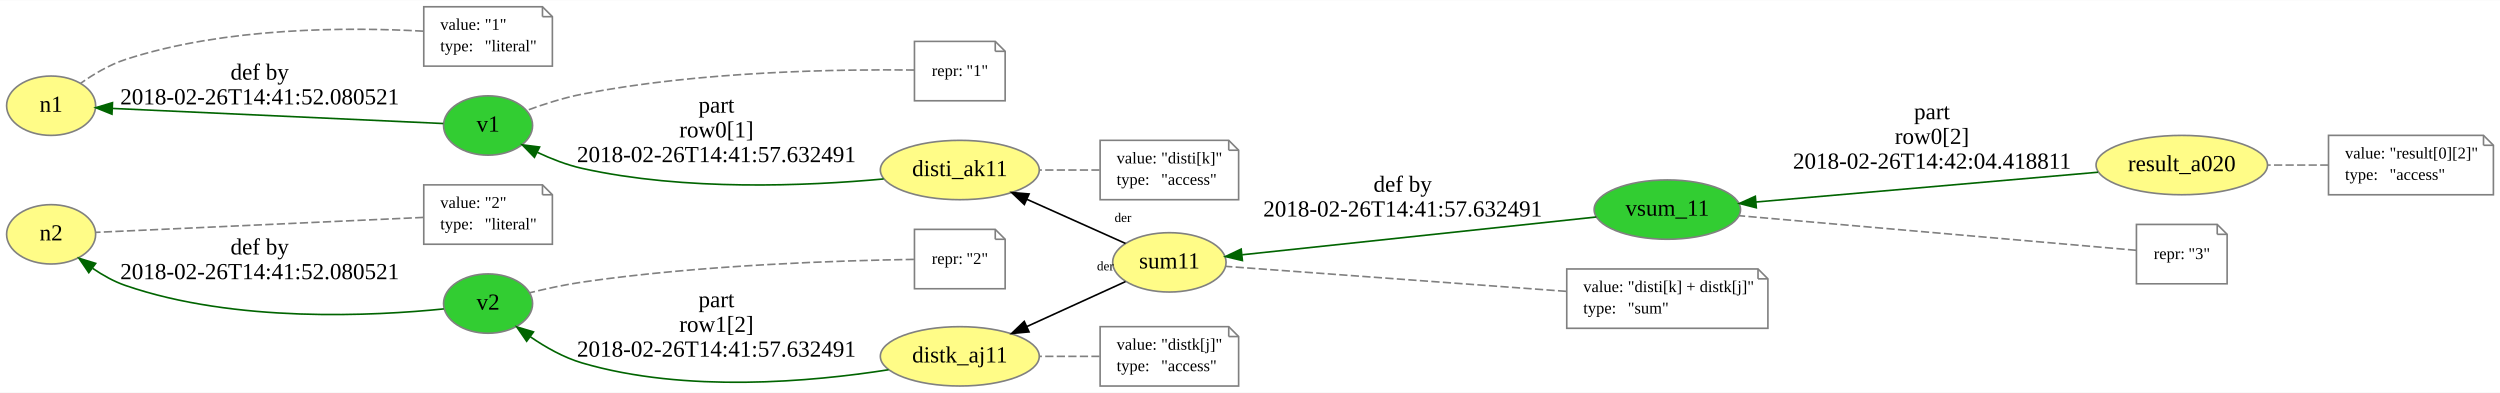
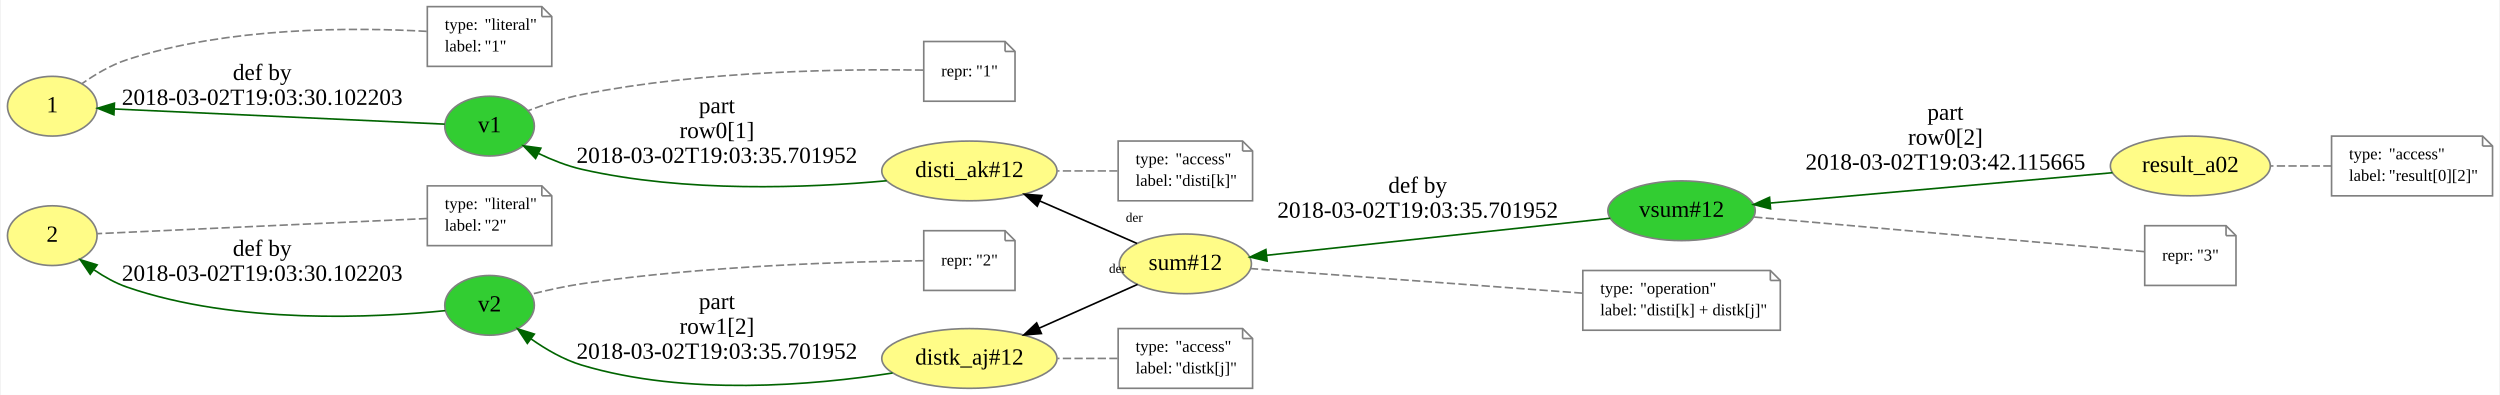
- <svg xmlns="http://www.w3.org/2000/svg" xmlns:xlink="http://www.w3.org/1999/xlink" width="1152pt" height="181pt" viewBox="0.00 0.00 1152.00 180.83">
-   <g id="graph0" class="graph" transform="scale(0.759803 0.759803) rotate(0) translate(4 234)">
-     <polygon fill="white" stroke="none" points="-4,4 -4,-234 1512.18,-234 1512.18,4 -4,4" />
+ <svg xmlns="http://www.w3.org/2000/svg" xmlns:xlink="http://www.w3.org/1999/xlink" width="1152pt" height="182pt" viewBox="0.00 0.00 1152.00 182.12">
+   <g id="graph0" class="graph" transform="scale(0.765203 0.765203) rotate(0) translate(4 234)">
+     <polygon fill="white" stroke="none" points="-4,4 -4,-234 1501.48,-234 1501.48,4 -4,4" />
    <g id="node1" class="node">
      <g id="a_node1">
-         <a xlink:href="http://example.org/sum11" xlink:title="sum11">
-           <ellipse fill="#fffc87" stroke="#808080" cx="705.191" cy="-75" rx="34.394" ry="18" />
-           <text text-anchor="middle" x="705.191" y="-71.3" font-family="Times New Roman,serif" font-size="14.00">sum11</text>
+         <a xlink:href="http://example.org/sum#12" xlink:title="sum#12">
+           <ellipse fill="#fffc87" stroke="#808080" cx="709.791" cy="-75" rx="39.794" ry="18" />
+           <text text-anchor="middle" x="709.791" y="-71.3" font-family="Times New Roman,serif" font-size="14.00">sum#12</text>
        </a>
      </g>
    </g>
    <g id="node2" class="node">
      <g id="a_node2">
-         <a xlink:href="http://example.org/disti_ak11" xlink:title="disti_ak11">
-           <ellipse fill="#fffc87" stroke="#808080" cx="578.096" cy="-131" rx="48.192" ry="18" />
-           <text text-anchor="middle" x="578.096" y="-127.3" font-family="Times New Roman,serif" font-size="14.00">disti_ak11</text>
+         <a xlink:href="http://example.org/disti_ak#12" xlink:title="disti_ak#12">
+           <ellipse fill="#fffc87" stroke="#808080" cx="579.645" cy="-131" rx="52.791" ry="18" />
+           <text text-anchor="middle" x="579.645" y="-127.3" font-family="Times New Roman,serif" font-size="14.00">disti_ak#12</text>
        </a>
      </g>
    </g>
    <g id="edge1" class="edge">
-       <path fill="none" stroke="black" d="M678.575,-86.468C661.374,-94.167 638.369,-104.466 618.815,-113.22" />
-       <polygon fill="black" stroke="black" points="617.23,-110.094 609.533,-117.375 620.09,-116.483 617.23,-110.094" />
-       <text text-anchor="middle" x="677.037" y="-99.489" font-family="Times New Roman,serif" font-size="8.00">der</text>
-     </g>
-     <g id="node15" class="node">
-       <g id="a_node15">
-         <a xlink:href="http://example.org/distk_aj11" xlink:title="distk_aj11">
-           <ellipse fill="#fffc87" stroke="#808080" cx="578.096" cy="-18" rx="48.192" ry="18" />
-           <text text-anchor="middle" x="578.096" y="-14.3" font-family="Times New Roman,serif" font-size="14.00">distk_aj11</text>
-         </a>
-       </g>
-     </g>
-     <g id="edge14" class="edge">
-       <path fill="none" stroke="black" d="M678.575,-63.328C661.374,-55.49 638.369,-45.008 618.815,-36.098" />
-       <polygon fill="black" stroke="black" points="620.084,-32.83 609.533,-31.869 617.181,-39.2 620.084,-32.83" />
-       <text text-anchor="middle" x="666.363" y="-70.139" font-family="Times New Roman,serif" font-size="8.00">der</text>
+       <path fill="none" stroke="black" d="M680.669,-87.289C663.525,-94.781 641.305,-104.491 622.164,-112.856" />
+       <polygon fill="black" stroke="black" points="620.526,-109.752 612.765,-116.964 623.33,-116.166 620.526,-109.752" />
+       <text text-anchor="middle" x="678.998" y="-100.296" font-family="Times New Roman,serif" font-size="8.00">der</text>
+     </g>
+     <g id="node14" class="node">
+       <g id="a_node14">
+         <a xlink:href="http://example.org/distk_aj#12" xlink:title="distk_aj#12">
+           <ellipse fill="#fffc87" stroke="#808080" cx="579.645" cy="-18" rx="52.791" ry="18" />
+           <text text-anchor="middle" x="579.645" y="-14.3" font-family="Times New Roman,serif" font-size="14.00">distk_aj#12</text>
+         </a>
+       </g>
+     </g>
+     <g id="edge12" class="edge">
+       <path fill="none" stroke="black" d="M680.985,-62.632C663.652,-54.922 641.039,-44.864 621.669,-36.248" />
+       <polygon fill="black" stroke="black" points="623.017,-33.017 612.458,-32.151 620.172,-39.413 623.017,-33.017" />
+       <text text-anchor="middle" x="668.853" y="-69.553" font-family="Times New Roman,serif" font-size="8.00">der</text>
+     </g>
+     <g id="node8" class="node">
+       <g id="a_node8">
+         <a xlink:href="http://example.org/v1" xlink:title="v1">
+           <ellipse fill="#32cd32" stroke="#808080" cx="290.5" cy="-158" rx="27" ry="18" />
+           <text text-anchor="middle" x="290.5" y="-154.3" font-family="Times New Roman,serif" font-size="14.00">v1</text>
+         </a>
+       </g>
+     </g>
+     <g id="edge5" class="edge">
+       <path fill="none" stroke="darkgreen" d="M529.819,-125.076C482.25,-120.732 408.212,-117.78 346,-132 337.185,-134.015 328.124,-137.623 319.983,-141.523" />
+       <polygon fill="darkgreen" stroke="darkgreen" points="318.229,-138.488 310.918,-146.156 321.415,-144.721 318.229,-138.488" />
+       <text text-anchor="middle" x="427.5" y="-165.8" font-family="Times New Roman,serif" font-size="14.00">part</text>
+       <text text-anchor="middle" x="427.5" y="-150.8" font-family="Times New Roman,serif" font-size="14.00">row0[1]</text>
+       <text text-anchor="middle" x="427.5" y="-135.8" font-family="Times New Roman,serif" font-size="14.00">2018-03-02T19:03:35.701952</text>
+     </g>
+     <g id="node3" class="node">
+       <g id="a_node3">
+         <a xlink:href="http://example.org/result_a02" xlink:title="result_a02">
+           <ellipse fill="#fffc87" stroke="#808080" cx="1315.39" cy="-134" rx="48.192" ry="18" />
+           <text text-anchor="middle" x="1315.39" y="-130.3" font-family="Times New Roman,serif" font-size="14.00">result_a02</text>
+         </a>
+       </g>
+     </g>
+     <g id="node12" class="node">
+       <g id="a_node12">
+         <a xlink:href="http://example.org/vsum#12" xlink:title="vsum#12">
+           <ellipse fill="#32cd32" stroke="#808080" cx="1008.79" cy="-107" rx="44.393" ry="18" />
+           <text text-anchor="middle" x="1008.79" y="-103.3" font-family="Times New Roman,serif" font-size="14.00">vsum#12</text>
+         </a>
+       </g>
+     </g>
+     <g id="edge9" class="edge">
+       <path fill="none" stroke="darkgreen" d="M1268.46,-129.929C1213.11,-125.023 1120.34,-116.799 1062.24,-111.649" />
+       <polygon fill="darkgreen" stroke="darkgreen" points="1062.43,-108.152 1052.16,-110.756 1061.81,-115.125 1062.43,-108.152" />
+       <text text-anchor="middle" x="1167.79" y="-161.8" font-family="Times New Roman,serif" font-size="14.00">part</text>
+       <text text-anchor="middle" x="1167.79" y="-146.8" font-family="Times New Roman,serif" font-size="14.00">row0[2]</text>
+       <text text-anchor="middle" x="1167.79" y="-131.8" font-family="Times New Roman,serif" font-size="14.00">2018-03-02T19:03:42.115665</text>
+     </g>
+     <g id="node4" class="node">
+       <polygon fill="none" stroke="gray" points="1491.48,-152 1400.48,-152 1400.48,-116 1497.48,-116 1497.48,-146 1491.48,-152" />
+       <polyline fill="none" stroke="gray" points="1491.48,-152 1491.48,-146 " />
+       <polyline fill="none" stroke="gray" points="1497.48,-146 1491.48,-146 " />
+       <text text-anchor="start" x="1410.98" y="-138" font-family="Times New Roman,serif" font-size="10.00">type:</text>
+       <text text-anchor="start" x="1434.98" y="-138" font-family="Times New Roman,serif" font-size="10.00">"access"</text>
+       <text text-anchor="start" x="1410.98" y="-125" font-family="Times New Roman,serif" font-size="10.00">label:</text>
+       <text text-anchor="start" x="1434.98" y="-125" font-family="Times New Roman,serif" font-size="10.00">"result[0][2]"</text>
+     </g>
+     <g id="edge2" class="edge">
+       <path fill="none" stroke="gray" stroke-dasharray="5,2" d="M1400.47,-134C1388.55,-134 1375.75,-134 1363.83,-134" />
+     </g>
+     <g id="node5" class="node">
+       <polygon fill="none" stroke="gray" points="744.291,-149 669.291,-149 669.291,-113 750.291,-113 750.291,-143 744.291,-149" />
+       <polyline fill="none" stroke="gray" points="744.291,-149 744.291,-143 " />
+       <polyline fill="none" stroke="gray" points="750.291,-143 744.291,-143 " />
+       <text text-anchor="start" x="679.791" y="-135" font-family="Times New Roman,serif" font-size="10.00">type:</text>
+       <text text-anchor="start" x="703.791" y="-135" font-family="Times New Roman,serif" font-size="10.00">"access"</text>
+       <text text-anchor="start" x="679.791" y="-122" font-family="Times New Roman,serif" font-size="10.00">label:</text>
+       <text text-anchor="start" x="703.791" y="-122" font-family="Times New Roman,serif" font-size="10.00">"disti[k]"</text>
+     </g>
+     <g id="edge3" class="edge">
+       <path fill="none" stroke="gray" stroke-dasharray="5,2" d="M668.947,-131C657.486,-131 644.811,-131 632.727,-131" />
+     </g>
+     <g id="node6" class="node">
+       <g id="a_node6">
+         <a xlink:href="http://example.org/v2" xlink:title="v2">
+           <ellipse fill="#32cd32" stroke="#808080" cx="290.5" cy="-50" rx="27" ry="18" />
+           <text text-anchor="middle" x="290.5" y="-46.3" font-family="Times New Roman,serif" font-size="14.00">v2</text>
+         </a>
+       </g>
+     </g>
+     <g id="node7" class="node">
+       <g id="a_node7">
+         <a xlink:href="http://example.org/2" xlink:title="2">
+           <ellipse fill="#fffc87" stroke="#808080" cx="27" cy="-92" rx="27" ry="18" />
+           <text text-anchor="middle" x="27" y="-88.3" font-family="Times New Roman,serif" font-size="14.00">2</text>
+         </a>
+       </g>
+     </g>
+     <g id="edge4" class="edge">
+       <path fill="none" stroke="darkgreen" d="M263.848,-46.806C222.263,-42.604 138.123,-38.192 72,-61 65.115,-63.375 58.344,-67.177 52.256,-71.317" />
+       <polygon fill="darkgreen" stroke="darkgreen" points="49.854,-68.74 43.891,-77.498 54.014,-74.37 49.854,-68.74" />
+       <text text-anchor="middle" x="153.5" y="-79.8" font-family="Times New Roman,serif" font-size="14.00">def by</text>
+       <text text-anchor="middle" x="153.5" y="-64.8" font-family="Times New Roman,serif" font-size="14.00">2018-03-02T19:03:30.102203</text>
    </g>
    <g id="node9" class="node">
      <g id="a_node9">
-         <a xlink:href="http://example.org/v1" xlink:title="v1">
-           <ellipse fill="#32cd32" stroke="#808080" cx="292" cy="-158" rx="27" ry="18" />
-           <text text-anchor="middle" x="292" y="-154.3" font-family="Times New Roman,serif" font-size="14.00">v1</text>
-         </a>
-       </g>
-     </g>
-     <g id="edge12" class="edge">
-       <path fill="none" stroke="darkgreen" d="M531.883,-125.575C485.401,-121.3 411.226,-118.116 349,-132 339.803,-134.052 330.318,-137.761 321.828,-141.747" />
-       <polygon fill="darkgreen" stroke="darkgreen" points="320.115,-138.69 312.734,-146.291 323.244,-144.952 320.115,-138.69" />
-       <text text-anchor="middle" x="430.5" y="-165.8" font-family="Times New Roman,serif" font-size="14.00">part</text>
-       <text text-anchor="middle" x="430.5" y="-150.8" font-family="Times New Roman,serif" font-size="14.00">row0[1]</text>
-       <text text-anchor="middle" x="430.5" y="-135.8" font-family="Times New Roman,serif" font-size="14.00">2018-02-26T14:41:57.632491</text>
-     </g>
-     <g id="node3" class="node">
-       <g id="a_node3">
-         <a xlink:href="http://example.org/n1" xlink:title="n1">
+         <a xlink:href="http://example.org/1" xlink:title="1">
          <ellipse fill="#fffc87" stroke="#808080" cx="27" cy="-170" rx="27" ry="18" />
-           <text text-anchor="middle" x="27" y="-166.3" font-family="Times New Roman,serif" font-size="14.00">n1</text>
-         </a>
-       </g>
-     </g>
-     <g id="node4" class="node">
-       <polygon fill="none" stroke="gray" points="325,-230 253,-230 253,-194 331,-194 331,-224 325,-230" />
-       <polyline fill="none" stroke="gray" points="325,-230 325,-224 " />
-       <polyline fill="none" stroke="gray" points="331,-224 325,-224 " />
-       <text text-anchor="start" x="263" y="-216" font-family="Times New Roman,serif" font-size="10.00">value:</text>
-       <text text-anchor="start" x="290" y="-216" font-family="Times New Roman,serif" font-size="10.00">"1"</text>
-       <text text-anchor="start" x="263" y="-203" font-family="Times New Roman,serif" font-size="10.00">type:</text>
-       <text text-anchor="start" x="290" y="-203" font-family="Times New Roman,serif" font-size="10.00">"literal"</text>
-     </g>
-     <g id="edge2" class="edge">
-       <path fill="none" stroke="gray" stroke-dasharray="5,2" d="M252.728,-215.21C208.15,-217.674 132.85,-217.847 72,-198 62.359,-194.855 52.732,-189.103 44.952,-183.626" />
-     </g>
-     <g id="node5" class="node">
-       <g id="a_node5">
-         <a xlink:href="http://example.org/result_a020" xlink:title="result_a020">
-           <ellipse fill="#fffc87" stroke="#808080" cx="1319.19" cy="-134" rx="51.991" ry="18" />
-           <text text-anchor="middle" x="1319.19" y="-130.3" font-family="Times New Roman,serif" font-size="14.00">result_a020</text>
-         </a>
-       </g>
-     </g>
-     <g id="node6" class="node">
-       <g id="a_node6">
-         <a xlink:href="http://example.org/vsum_11" xlink:title="vsum_11">
-           <ellipse fill="#32cd32" stroke="#808080" cx="1007.19" cy="-107" rx="44.393" ry="18" />
-           <text text-anchor="middle" x="1007.19" y="-103.3" font-family="Times New Roman,serif" font-size="14.00">vsum_11</text>
-         </a>
-       </g>
-     </g>
-     <g id="edge3" class="edge">
-       <path fill="none" stroke="darkgreen" d="M1268.38,-129.662C1211.55,-124.712 1118.99,-116.65 1060.95,-111.595" />
-       <polygon fill="darkgreen" stroke="darkgreen" points="1061.15,-108.1 1050.89,-110.719 1060.55,-115.073 1061.15,-108.1" />
-       <text text-anchor="middle" x="1167.69" y="-161.8" font-family="Times New Roman,serif" font-size="14.00">part</text>
-       <text text-anchor="middle" x="1167.69" y="-146.8" font-family="Times New Roman,serif" font-size="14.00">row0[2]</text>
-       <text text-anchor="middle" x="1167.69" y="-131.8" font-family="Times New Roman,serif" font-size="14.00">2018-02-26T14:42:04.418811</text>
+           <text text-anchor="middle" x="27" y="-166.3" font-family="Times New Roman,serif" font-size="14.00">1</text>
+         </a>
+       </g>
+     </g>
+     <g id="edge6" class="edge">
+       <path fill="none" stroke="darkgreen" d="M263.47,-159.194C216.6,-161.345 117.917,-165.874 64.388,-168.33" />
+       <polygon fill="darkgreen" stroke="darkgreen" points="64.141,-164.838 54.312,-168.793 64.462,-171.83 64.141,-164.838" />
+       <text text-anchor="middle" x="153.5" y="-185.8" font-family="Times New Roman,serif" font-size="14.00">def by</text>
+       <text text-anchor="middle" x="153.5" y="-170.8" font-family="Times New Roman,serif" font-size="14.00">2018-03-02T19:03:30.102203</text>
+     </g>
+     <g id="node10" class="node">
+       <polygon fill="none" stroke="gray" points="322,-122 253,-122 253,-86 328,-86 328,-116 322,-122" />
+       <polyline fill="none" stroke="gray" points="322,-122 322,-116 " />
+       <polyline fill="none" stroke="gray" points="328,-116 322,-116 " />
+       <text text-anchor="start" x="263.5" y="-108" font-family="Times New Roman,serif" font-size="10.00">type:</text>
+       <text text-anchor="start" x="287.5" y="-108" font-family="Times New Roman,serif" font-size="10.00">"literal"</text>
+       <text text-anchor="start" x="263.5" y="-95" font-family="Times New Roman,serif" font-size="10.00">label:</text>
+       <text text-anchor="start" x="287.5" y="-95" font-family="Times New Roman,serif" font-size="10.00">"2"</text>
+     </g>
+     <g id="edge7" class="edge">
+       <path fill="none" stroke="gray" stroke-dasharray="5,2" d="M252.864,-102.319C199.31,-99.861 100.942,-95.347 54.111,-93.198" />
+     </g>
+     <g id="node11" class="node">
+       <polygon fill="none" stroke="gray" points="601.145,-95 552.145,-95 552.145,-59 607.145,-59 607.145,-89 601.145,-95" />
+       <polyline fill="none" stroke="gray" points="601.145,-95 601.145,-89 " />
+       <polyline fill="none" stroke="gray" points="607.145,-89 601.145,-89 " />
+       <text text-anchor="start" x="562.645" y="-74" font-family="Times New Roman,serif" font-size="10.00">repr:</text>
+       <text text-anchor="start" x="583.645" y="-74" font-family="Times New Roman,serif" font-size="10.00">"2"</text>
+     </g>
+     <g id="edge8" class="edge">
+       <path fill="none" stroke="gray" stroke-dasharray="5,2" d="M551.974,-76.899C508.568,-76.398 420.048,-73.974 346,-63 335.993,-61.517 325.122,-59.093 315.741,-56.738" />
+     </g>
+     <g id="edge11" class="edge">
+       <path fill="none" stroke="darkgreen" d="M965.868,-102.483C911.376,-96.612 816.418,-86.381 759.004,-80.195" />
+       <polygon fill="darkgreen" stroke="darkgreen" points="759.056,-76.68 748.738,-79.089 758.306,-83.64 759.056,-76.68" />
+       <text text-anchor="middle" x="849.791" y="-117.8" font-family="Times New Roman,serif" font-size="14.00">def by</text>
+       <text text-anchor="middle" x="849.791" y="-102.8" font-family="Times New Roman,serif" font-size="14.00">2018-03-02T19:03:35.701952</text>
+     </g>
+     <g id="node13" class="node">
+       <polygon fill="none" stroke="gray" points="1062.29,-71 949.291,-71 949.291,-35 1068.29,-35 1068.29,-65 1062.29,-71" />
+       <polyline fill="none" stroke="gray" points="1062.29,-71 1062.29,-65 " />
+       <polyline fill="none" stroke="gray" points="1068.29,-65 1062.29,-65 " />
+       <text text-anchor="start" x="959.791" y="-57" font-family="Times New Roman,serif" font-size="10.00">type:</text>
+       <text text-anchor="start" x="983.791" y="-57" font-family="Times New Roman,serif" font-size="10.00">"operation"</text>
+       <text text-anchor="start" x="959.791" y="-44" font-family="Times New Roman,serif" font-size="10.00">label:</text>
+       <text text-anchor="start" x="983.791" y="-44" font-family="Times New Roman,serif" font-size="10.00">"disti[k] + distk[j]"</text>
+     </g>
+     <g id="edge10" class="edge">
+       <path fill="none" stroke="gray" stroke-dasharray="5,2" d="M949.113,-57.346C889.776,-61.742 799.79,-68.407 749.065,-72.165" />
+     </g>
+     <g id="edge14" class="edge">
+       <path fill="none" stroke="darkgreen" d="M533.371,-9.23C485.661,-1.814 408.867,4.889 346,-14 335.137,-17.264 324.442,-23.474 315.442,-29.829" />
+       <polygon fill="darkgreen" stroke="darkgreen" points="313.282,-27.074 307.383,-35.875 317.483,-32.674 313.282,-27.074" />
+       <text text-anchor="middle" x="427.5" y="-47.8" font-family="Times New Roman,serif" font-size="14.00">part</text>
+       <text text-anchor="middle" x="427.5" y="-32.8" font-family="Times New Roman,serif" font-size="14.00">row1[2]</text>
+       <text text-anchor="middle" x="427.5" y="-17.8" font-family="Times New Roman,serif" font-size="14.00">2018-03-02T19:03:35.701952</text>
+     </g>
+     <g id="node15" class="node">
+       <polygon fill="none" stroke="gray" points="744.291,-36 669.291,-36 669.291,-0 750.291,-0 750.291,-30 744.291,-36" />
+       <polyline fill="none" stroke="gray" points="744.291,-36 744.291,-30 " />
+       <polyline fill="none" stroke="gray" points="750.291,-30 744.291,-30 " />
+       <text text-anchor="start" x="679.791" y="-22" font-family="Times New Roman,serif" font-size="10.00">type:</text>
+       <text text-anchor="start" x="703.791" y="-22" font-family="Times New Roman,serif" font-size="10.00">"access"</text>
+       <text text-anchor="start" x="679.791" y="-9" font-family="Times New Roman,serif" font-size="10.00">label:</text>
+       <text text-anchor="start" x="703.791" y="-9" font-family="Times New Roman,serif" font-size="10.00">"distk[j]"</text>
+     </g>
+     <g id="edge13" class="edge">
+       <path fill="none" stroke="gray" stroke-dasharray="5,2" d="M668.947,-18C657.486,-18 644.811,-18 632.727,-18" />
+     </g>
+     <g id="node16" class="node">
+       <polygon fill="none" stroke="gray" points="322,-230 253,-230 253,-194 328,-194 328,-224 322,-230" />
+       <polyline fill="none" stroke="gray" points="322,-230 322,-224 " />
+       <polyline fill="none" stroke="gray" points="328,-224 322,-224 " />
+       <text text-anchor="start" x="263.5" y="-216" font-family="Times New Roman,serif" font-size="10.00">type:</text>
+       <text text-anchor="start" x="287.5" y="-216" font-family="Times New Roman,serif" font-size="10.00">"literal"</text>
+       <text text-anchor="start" x="263.5" y="-203" font-family="Times New Roman,serif" font-size="10.00">label:</text>
+       <text text-anchor="start" x="287.5" y="-203" font-family="Times New Roman,serif" font-size="10.00">"1"</text>
+     </g>
+     <g id="edge15" class="edge">
+       <path fill="none" stroke="gray" stroke-dasharray="5,2" d="M252.668,-215.101C208.552,-217.586 132.971,-217.901 72,-198 62.36,-194.853 52.733,-189.101 44.953,-183.624" />
+     </g>
+     <g id="node17" class="node">
+       <polygon fill="none" stroke="gray" points="601.145,-209 552.145,-209 552.145,-173 607.145,-173 607.145,-203 601.145,-209" />
+       <polyline fill="none" stroke="gray" points="601.145,-209 601.145,-203 " />
+       <polyline fill="none" stroke="gray" points="607.145,-203 601.145,-203 " />
+       <text text-anchor="start" x="562.645" y="-188" font-family="Times New Roman,serif" font-size="10.00">repr:</text>
+       <text text-anchor="start" x="583.645" y="-188" font-family="Times New Roman,serif" font-size="10.00">"1"</text>
    </g>
    <g id="edge16" class="edge">
-       <path fill="none" stroke="darkgreen" d="M964.162,-102.517C907.385,-96.461 806.705,-85.721 749.352,-79.604" />
-       <polygon fill="darkgreen" stroke="darkgreen" points="749.482,-76.098 739.167,-78.517 748.74,-83.058 749.482,-76.098" />
-       <text text-anchor="middle" x="846.691" y="-117.8" font-family="Times New Roman,serif" font-size="14.00">def by</text>
-       <text text-anchor="middle" x="846.691" y="-102.8" font-family="Times New Roman,serif" font-size="14.00">2018-02-26T14:41:57.632491</text>
-     </g>
-     <g id="node7" class="node">
-       <g id="a_node7">
-         <a xlink:href="http://example.org/v2" xlink:title="v2">
-           <ellipse fill="#32cd32" stroke="#808080" cx="292" cy="-50" rx="27" ry="18" />
-           <text text-anchor="middle" x="292" y="-46.3" font-family="Times New Roman,serif" font-size="14.00">v2</text>
-         </a>
-       </g>
-     </g>
-     <g id="node10" class="node">
-       <g id="a_node10">
-         <a xlink:href="http://example.org/n2" xlink:title="n2">
-           <ellipse fill="#fffc87" stroke="#808080" cx="27" cy="-92" rx="27" ry="18" />
-           <text text-anchor="middle" x="27" y="-88.3" font-family="Times New Roman,serif" font-size="14.00">n2</text>
-         </a>
-       </g>
-     </g>
-     <g id="edge10" class="edge">
-       <path fill="none" stroke="darkgreen" d="M265.172,-46.772C223.301,-42.524 138.582,-38.047 72,-61 65.115,-63.374 58.344,-67.175 52.255,-71.315" />
-       <polygon fill="darkgreen" stroke="darkgreen" points="49.853,-68.739 43.89,-77.496 54.013,-74.368 49.853,-68.739" />
-       <text text-anchor="middle" x="153.5" y="-79.8" font-family="Times New Roman,serif" font-size="14.00">def by</text>
-       <text text-anchor="middle" x="153.5" y="-64.8" font-family="Times New Roman,serif" font-size="14.00">2018-02-26T14:41:52.080521</text>
-     </g>
-     <g id="node8" class="node">
-       <polygon fill="none" stroke="gray" points="599.596,-95 550.596,-95 550.596,-59 605.596,-59 605.596,-89 599.596,-95" />
-       <polyline fill="none" stroke="gray" points="599.596,-95 599.596,-89 " />
-       <polyline fill="none" stroke="gray" points="605.596,-89 599.596,-89 " />
-       <text text-anchor="start" x="561.096" y="-74" font-family="Times New Roman,serif" font-size="10.00">repr:</text>
-       <text text-anchor="start" x="582.096" y="-74" font-family="Times New Roman,serif" font-size="10.00">"2"</text>
-     </g>
-     <g id="edge4" class="edge">
-       <path fill="none" stroke="gray" stroke-dasharray="5,2" d="M550.259,-76.799C507.469,-76.154 421.238,-73.527 349,-63 338.531,-61.474 327.131,-58.983 317.365,-56.588" />
-     </g>
-     <g id="edge5" class="edge">
-       <path fill="none" stroke="darkgreen" d="M264.821,-159.194C217.56,-161.351 117.919,-165.897 64.18,-168.349" />
-       <polygon fill="darkgreen" stroke="darkgreen" points="63.903,-164.858 54.073,-168.81 64.222,-171.851 63.903,-164.858" />
-       <text text-anchor="middle" x="153.5" y="-185.8" font-family="Times New Roman,serif" font-size="14.00">def by</text>
-       <text text-anchor="middle" x="153.5" y="-170.8" font-family="Times New Roman,serif" font-size="14.00">2018-02-26T14:41:52.080521</text>
-     </g>
-     <g id="node11" class="node">
-       <polygon fill="none" stroke="gray" points="325,-122 253,-122 253,-86 331,-86 331,-116 325,-122" />
-       <polyline fill="none" stroke="gray" points="325,-122 325,-116 " />
-       <polyline fill="none" stroke="gray" points="331,-116 325,-116 " />
-       <text text-anchor="start" x="263" y="-108" font-family="Times New Roman,serif" font-size="10.00">value:</text>
-       <text text-anchor="start" x="290" y="-108" font-family="Times New Roman,serif" font-size="10.00">"2"</text>
-       <text text-anchor="start" x="263" y="-95" font-family="Times New Roman,serif" font-size="10.00">type:</text>
-       <text text-anchor="start" x="290" y="-95" font-family="Times New Roman,serif" font-size="10.00">"literal"</text>
-     </g>
-     <g id="edge6" class="edge">
-       <path fill="none" stroke="gray" stroke-dasharray="5,2" d="M252.758,-102.255C198.478,-99.778 100.523,-95.309 53.951,-93.184" />
-     </g>
-     <g id="node12" class="node">
-       <polygon fill="none" stroke="gray" points="741.191,-149 663.191,-149 663.191,-113 747.191,-113 747.191,-143 741.191,-149" />
-       <polyline fill="none" stroke="gray" points="741.191,-149 741.191,-143 " />
-       <polyline fill="none" stroke="gray" points="747.191,-143 741.191,-143 " />
-       <text text-anchor="start" x="673.191" y="-135" font-family="Times New Roman,serif" font-size="10.00">value:</text>
-       <text text-anchor="start" x="700.191" y="-135" font-family="Times New Roman,serif" font-size="10.00">"disti[k]"</text>
-       <text text-anchor="start" x="673.191" y="-122" font-family="Times New Roman,serif" font-size="10.00">type:</text>
-       <text text-anchor="start" x="700.191" y="-122" font-family="Times New Roman,serif" font-size="10.00">"access"</text>
-     </g>
-     <g id="edge7" class="edge">
-       <path fill="none" stroke="gray" stroke-dasharray="5,2" d="M662.884,-131C651.212,-131 638.421,-131 626.425,-131" />
-     </g>
-     <g id="node13" class="node">
-       <polygon fill="none" stroke="gray" points="599.596,-209 550.596,-209 550.596,-173 605.596,-173 605.596,-203 599.596,-209" />
-       <polyline fill="none" stroke="gray" points="599.596,-209 599.596,-203 " />
-       <polyline fill="none" stroke="gray" points="605.596,-203 599.596,-203 " />
-       <text text-anchor="start" x="561.096" y="-188" font-family="Times New Roman,serif" font-size="10.00">repr:</text>
-       <text text-anchor="start" x="582.096" y="-188" font-family="Times New Roman,serif" font-size="10.00">"1"</text>
-     </g>
-     <g id="edge8" class="edge">
-       <path fill="none" stroke="gray" stroke-dasharray="5,2" d="M550.464,-191.64C507.596,-192.163 420.823,-191.126 349,-177 337.718,-174.781 325.589,-170.867 315.513,-167.166" />
-     </g>
-     <g id="node14" class="node">
-       <polygon fill="none" stroke="gray" points="1340.69,-98 1291.69,-98 1291.69,-62 1346.69,-62 1346.69,-92 1340.69,-98" />
-       <polyline fill="none" stroke="gray" points="1340.69,-98 1340.69,-92 " />
-       <polyline fill="none" stroke="gray" points="1346.69,-92 1340.69,-92 " />
-       <text text-anchor="start" x="1302.19" y="-77" font-family="Times New Roman,serif" font-size="10.00">repr:</text>
-       <text text-anchor="start" x="1323.19" y="-77" font-family="Times New Roman,serif" font-size="10.00">"3"</text>
-     </g>
-     <g id="edge9" class="edge">
-       <path fill="none" stroke="gray" stroke-dasharray="5,2" d="M1291.49,-82.325C1237.59,-87.02 1115.4,-97.662 1050.52,-103.313" />
-     </g>
-     <g id="edge15" class="edge">
-       <path fill="none" stroke="darkgreen" d="M534.89,-9.862C488.333,-2.569 411.702,4.416 349,-14 337.907,-17.258 326.933,-23.466 317.678,-29.822" />
-       <polygon fill="darkgreen" stroke="darkgreen" points="315.403,-27.15 309.385,-35.87 319.527,-32.806 315.403,-27.15" />
-       <text text-anchor="middle" x="430.5" y="-47.8" font-family="Times New Roman,serif" font-size="14.00">part</text>
-       <text text-anchor="middle" x="430.5" y="-32.8" font-family="Times New Roman,serif" font-size="14.00">row1[2]</text>
-       <text text-anchor="middle" x="430.5" y="-17.8" font-family="Times New Roman,serif" font-size="14.00">2018-02-26T14:41:57.632491</text>
-     </g>
-     <g id="node16" class="node">
-       <polygon fill="none" stroke="gray" points="741.191,-36 663.191,-36 663.191,-0 747.191,-0 747.191,-30 741.191,-36" />
-       <polyline fill="none" stroke="gray" points="741.191,-36 741.191,-30 " />
-       <polyline fill="none" stroke="gray" points="747.191,-30 741.191,-30 " />
-       <text text-anchor="start" x="673.191" y="-22" font-family="Times New Roman,serif" font-size="10.00">value:</text>
-       <text text-anchor="start" x="700.191" y="-22" font-family="Times New Roman,serif" font-size="10.00">"distk[j]"</text>
-       <text text-anchor="start" x="673.191" y="-9" font-family="Times New Roman,serif" font-size="10.00">type:</text>
-       <text text-anchor="start" x="700.191" y="-9" font-family="Times New Roman,serif" font-size="10.00">"access"</text>
-     </g>
-     <g id="edge11" class="edge">
-       <path fill="none" stroke="gray" stroke-dasharray="5,2" d="M662.884,-18C651.212,-18 638.421,-18 626.425,-18" />
-     </g>
-     <g id="node17" class="node">
-       <polygon fill="none" stroke="gray" points="1062.19,-71 946.191,-71 946.191,-35 1068.19,-35 1068.19,-65 1062.19,-71" />
-       <polyline fill="none" stroke="gray" points="1062.19,-71 1062.19,-65 " />
-       <polyline fill="none" stroke="gray" points="1068.19,-65 1062.19,-65 " />
-       <text text-anchor="start" x="956.191" y="-57" font-family="Times New Roman,serif" font-size="10.00">value:</text>
-       <text text-anchor="start" x="983.191" y="-57" font-family="Times New Roman,serif" font-size="10.00">"disti[k] + distk[j]"</text>
-       <text text-anchor="start" x="956.191" y="-44" font-family="Times New Roman,serif" font-size="10.00">type:</text>
-       <text text-anchor="start" x="983.191" y="-44" font-family="Times New Roman,serif" font-size="10.00">"sum"</text>
-     </g>
-     <g id="edge13" class="edge">
-       <path fill="none" stroke="gray" stroke-dasharray="5,2" d="M945.843,-57.426C883.732,-61.98 789.23,-68.91 739.486,-72.558" />
+       <path fill="none" stroke="gray" stroke-dasharray="5,2" d="M551.824,-191.761C508.207,-192.47 419.397,-191.709 346,-177 335.094,-174.815 323.4,-170.952 313.651,-167.278" />
    </g>
    <g id="node18" class="node">
-       <polygon fill="none" stroke="gray" points="1502.18,-152 1408.18,-152 1408.18,-116 1508.18,-116 1508.18,-146 1502.18,-152" />
-       <polyline fill="none" stroke="gray" points="1502.18,-152 1502.18,-146 " />
-       <polyline fill="none" stroke="gray" points="1508.18,-146 1502.18,-146 " />
-       <text text-anchor="start" x="1418.18" y="-138" font-family="Times New Roman,serif" font-size="10.00">value:</text>
-       <text text-anchor="start" x="1445.18" y="-138" font-family="Times New Roman,serif" font-size="10.00">"result[0][2]"</text>
-       <text text-anchor="start" x="1418.18" y="-125" font-family="Times New Roman,serif" font-size="10.00">type:</text>
-       <text text-anchor="start" x="1445.18" y="-125" font-family="Times New Roman,serif" font-size="10.00">"access"</text>
+       <polygon fill="none" stroke="gray" points="1336.89,-98 1287.89,-98 1287.89,-62 1342.89,-62 1342.89,-92 1336.89,-98" />
+       <polyline fill="none" stroke="gray" points="1336.89,-98 1336.89,-92 " />
+       <polyline fill="none" stroke="gray" points="1342.89,-92 1336.89,-92 " />
+       <text text-anchor="start" x="1298.39" y="-77" font-family="Times New Roman,serif" font-size="10.00">repr:</text>
+       <text text-anchor="start" x="1319.39" y="-77" font-family="Times New Roman,serif" font-size="10.00">"3"</text>
    </g>
    <g id="edge17" class="edge">
-       <path fill="none" stroke="gray" stroke-dasharray="5,2" d="M1408.11,-134C1396.13,-134 1383.29,-134 1371.23,-134" />
+       <path fill="none" stroke="gray" stroke-dasharray="5,2" d="M1287.62,-82.372C1234.64,-87.069 1116,-97.585 1052.24,-103.237" />
    </g>
  </g>
</svg>
